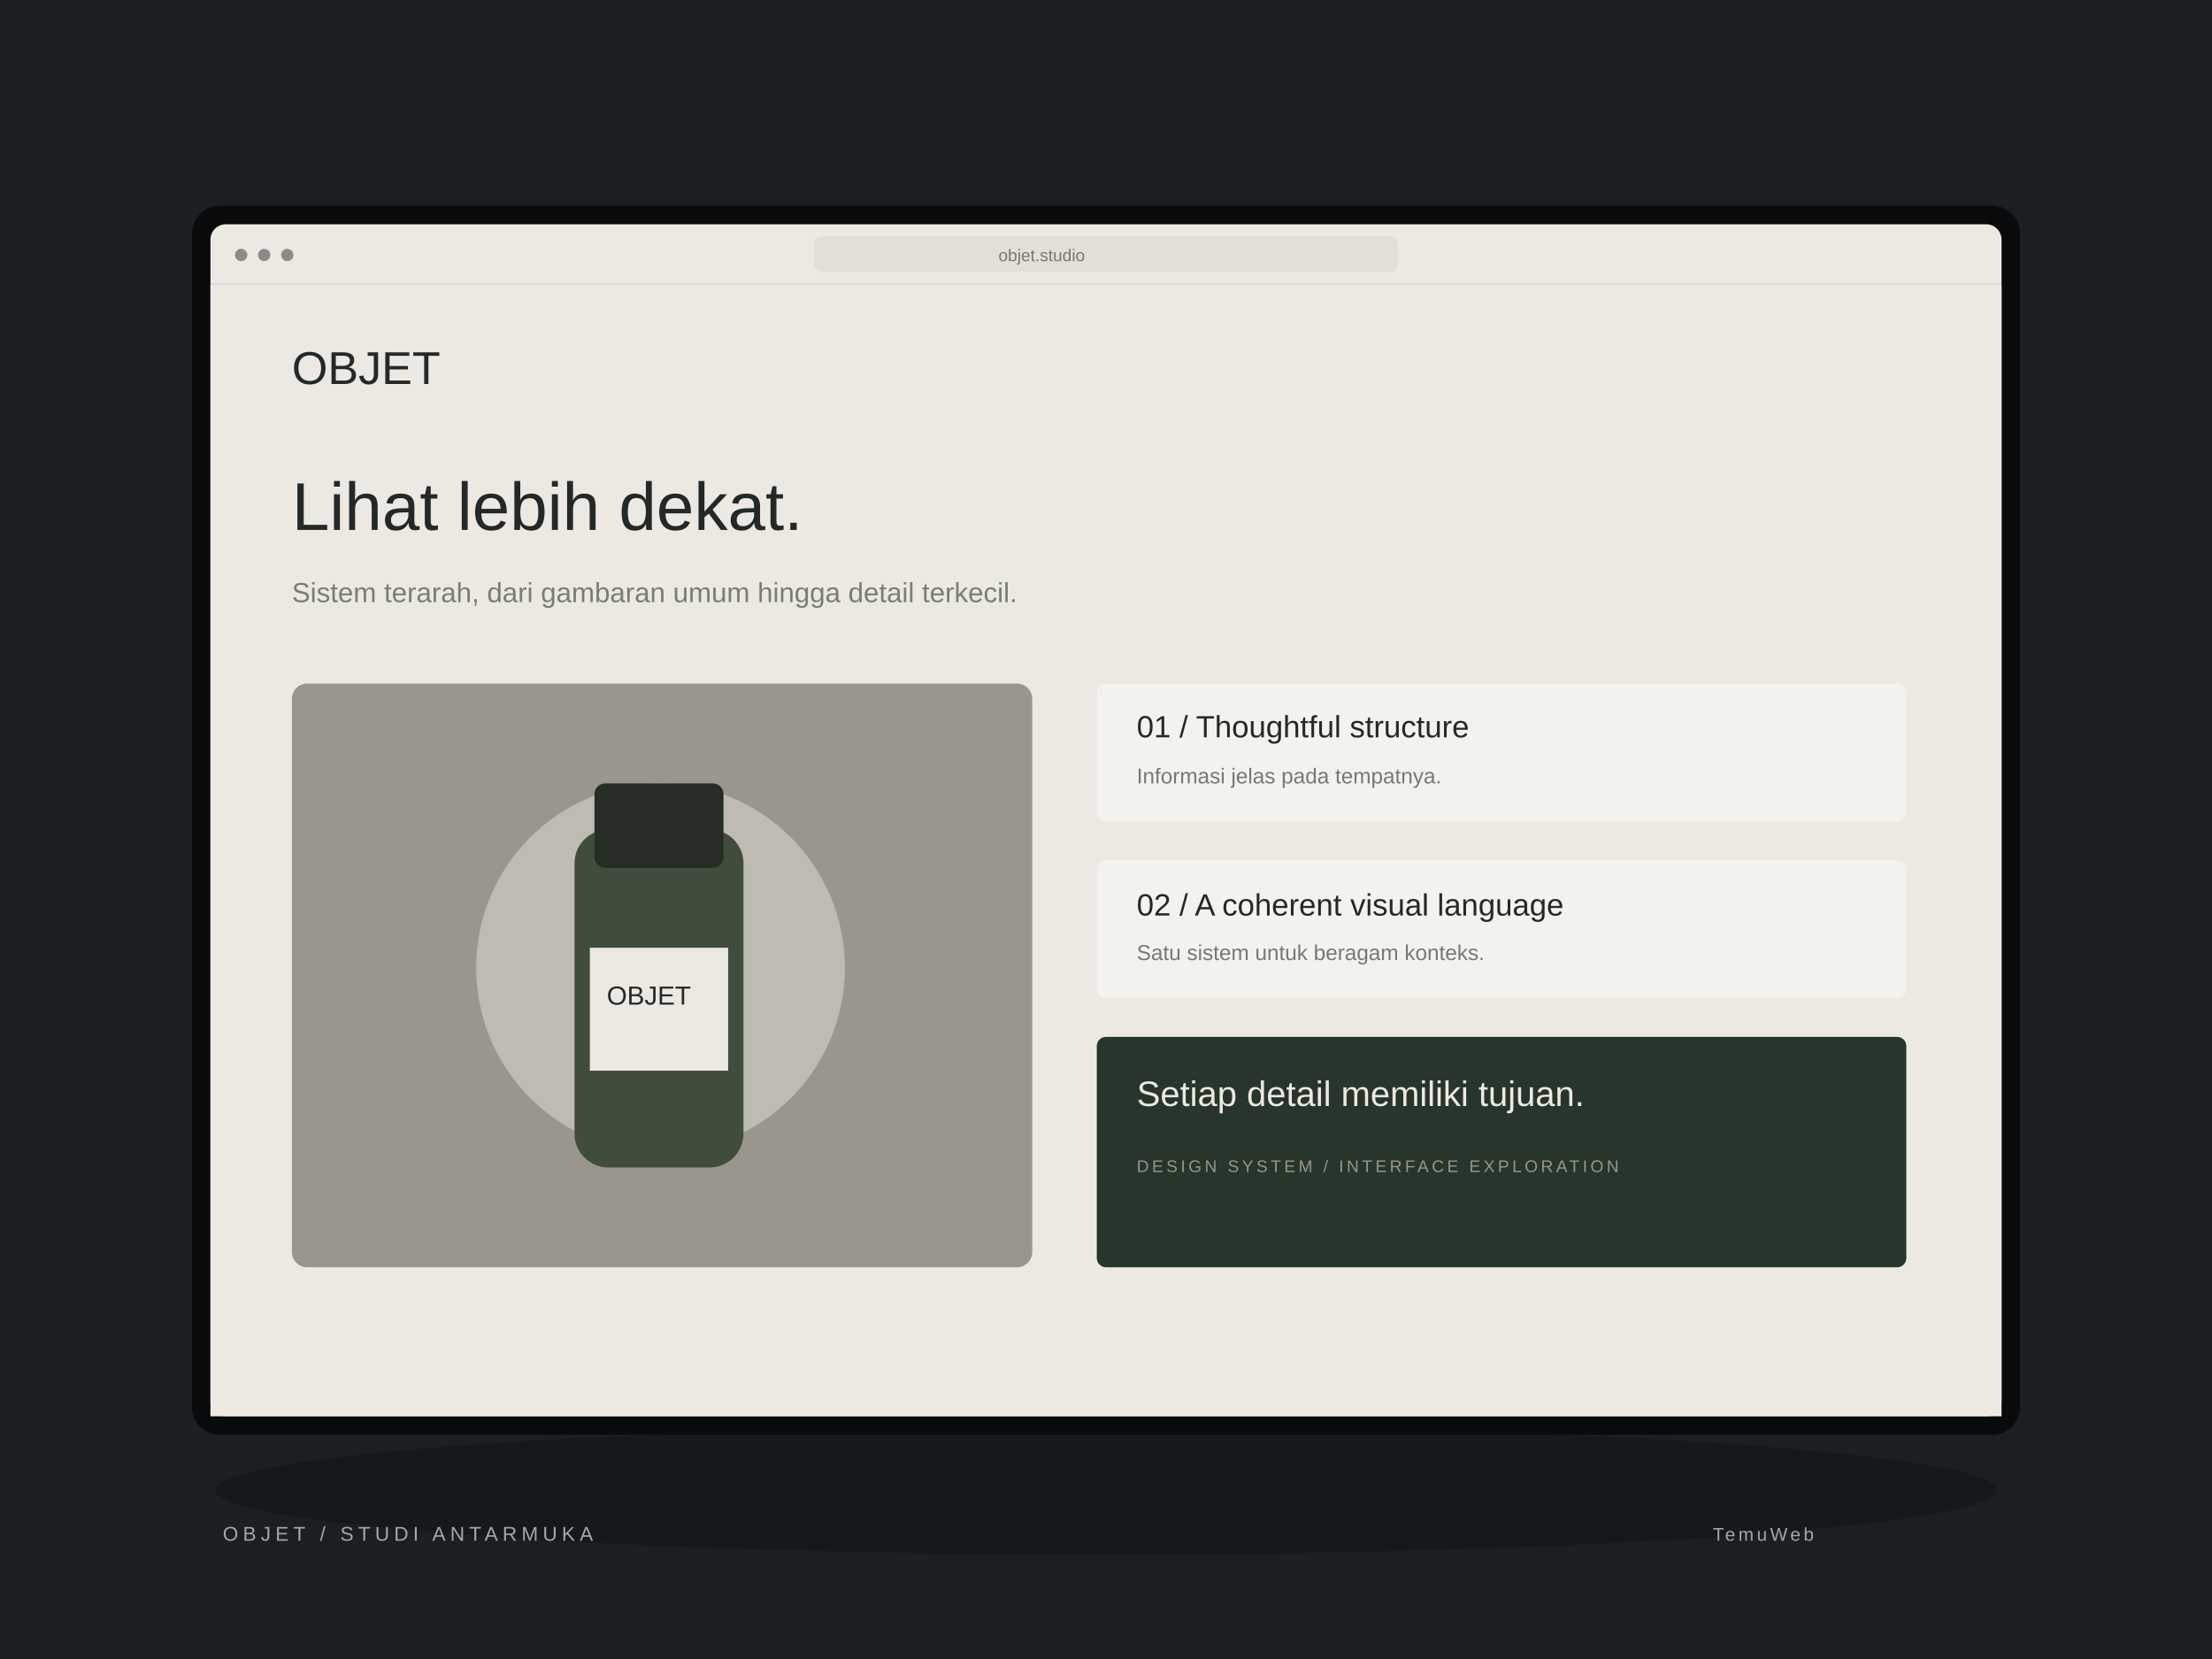
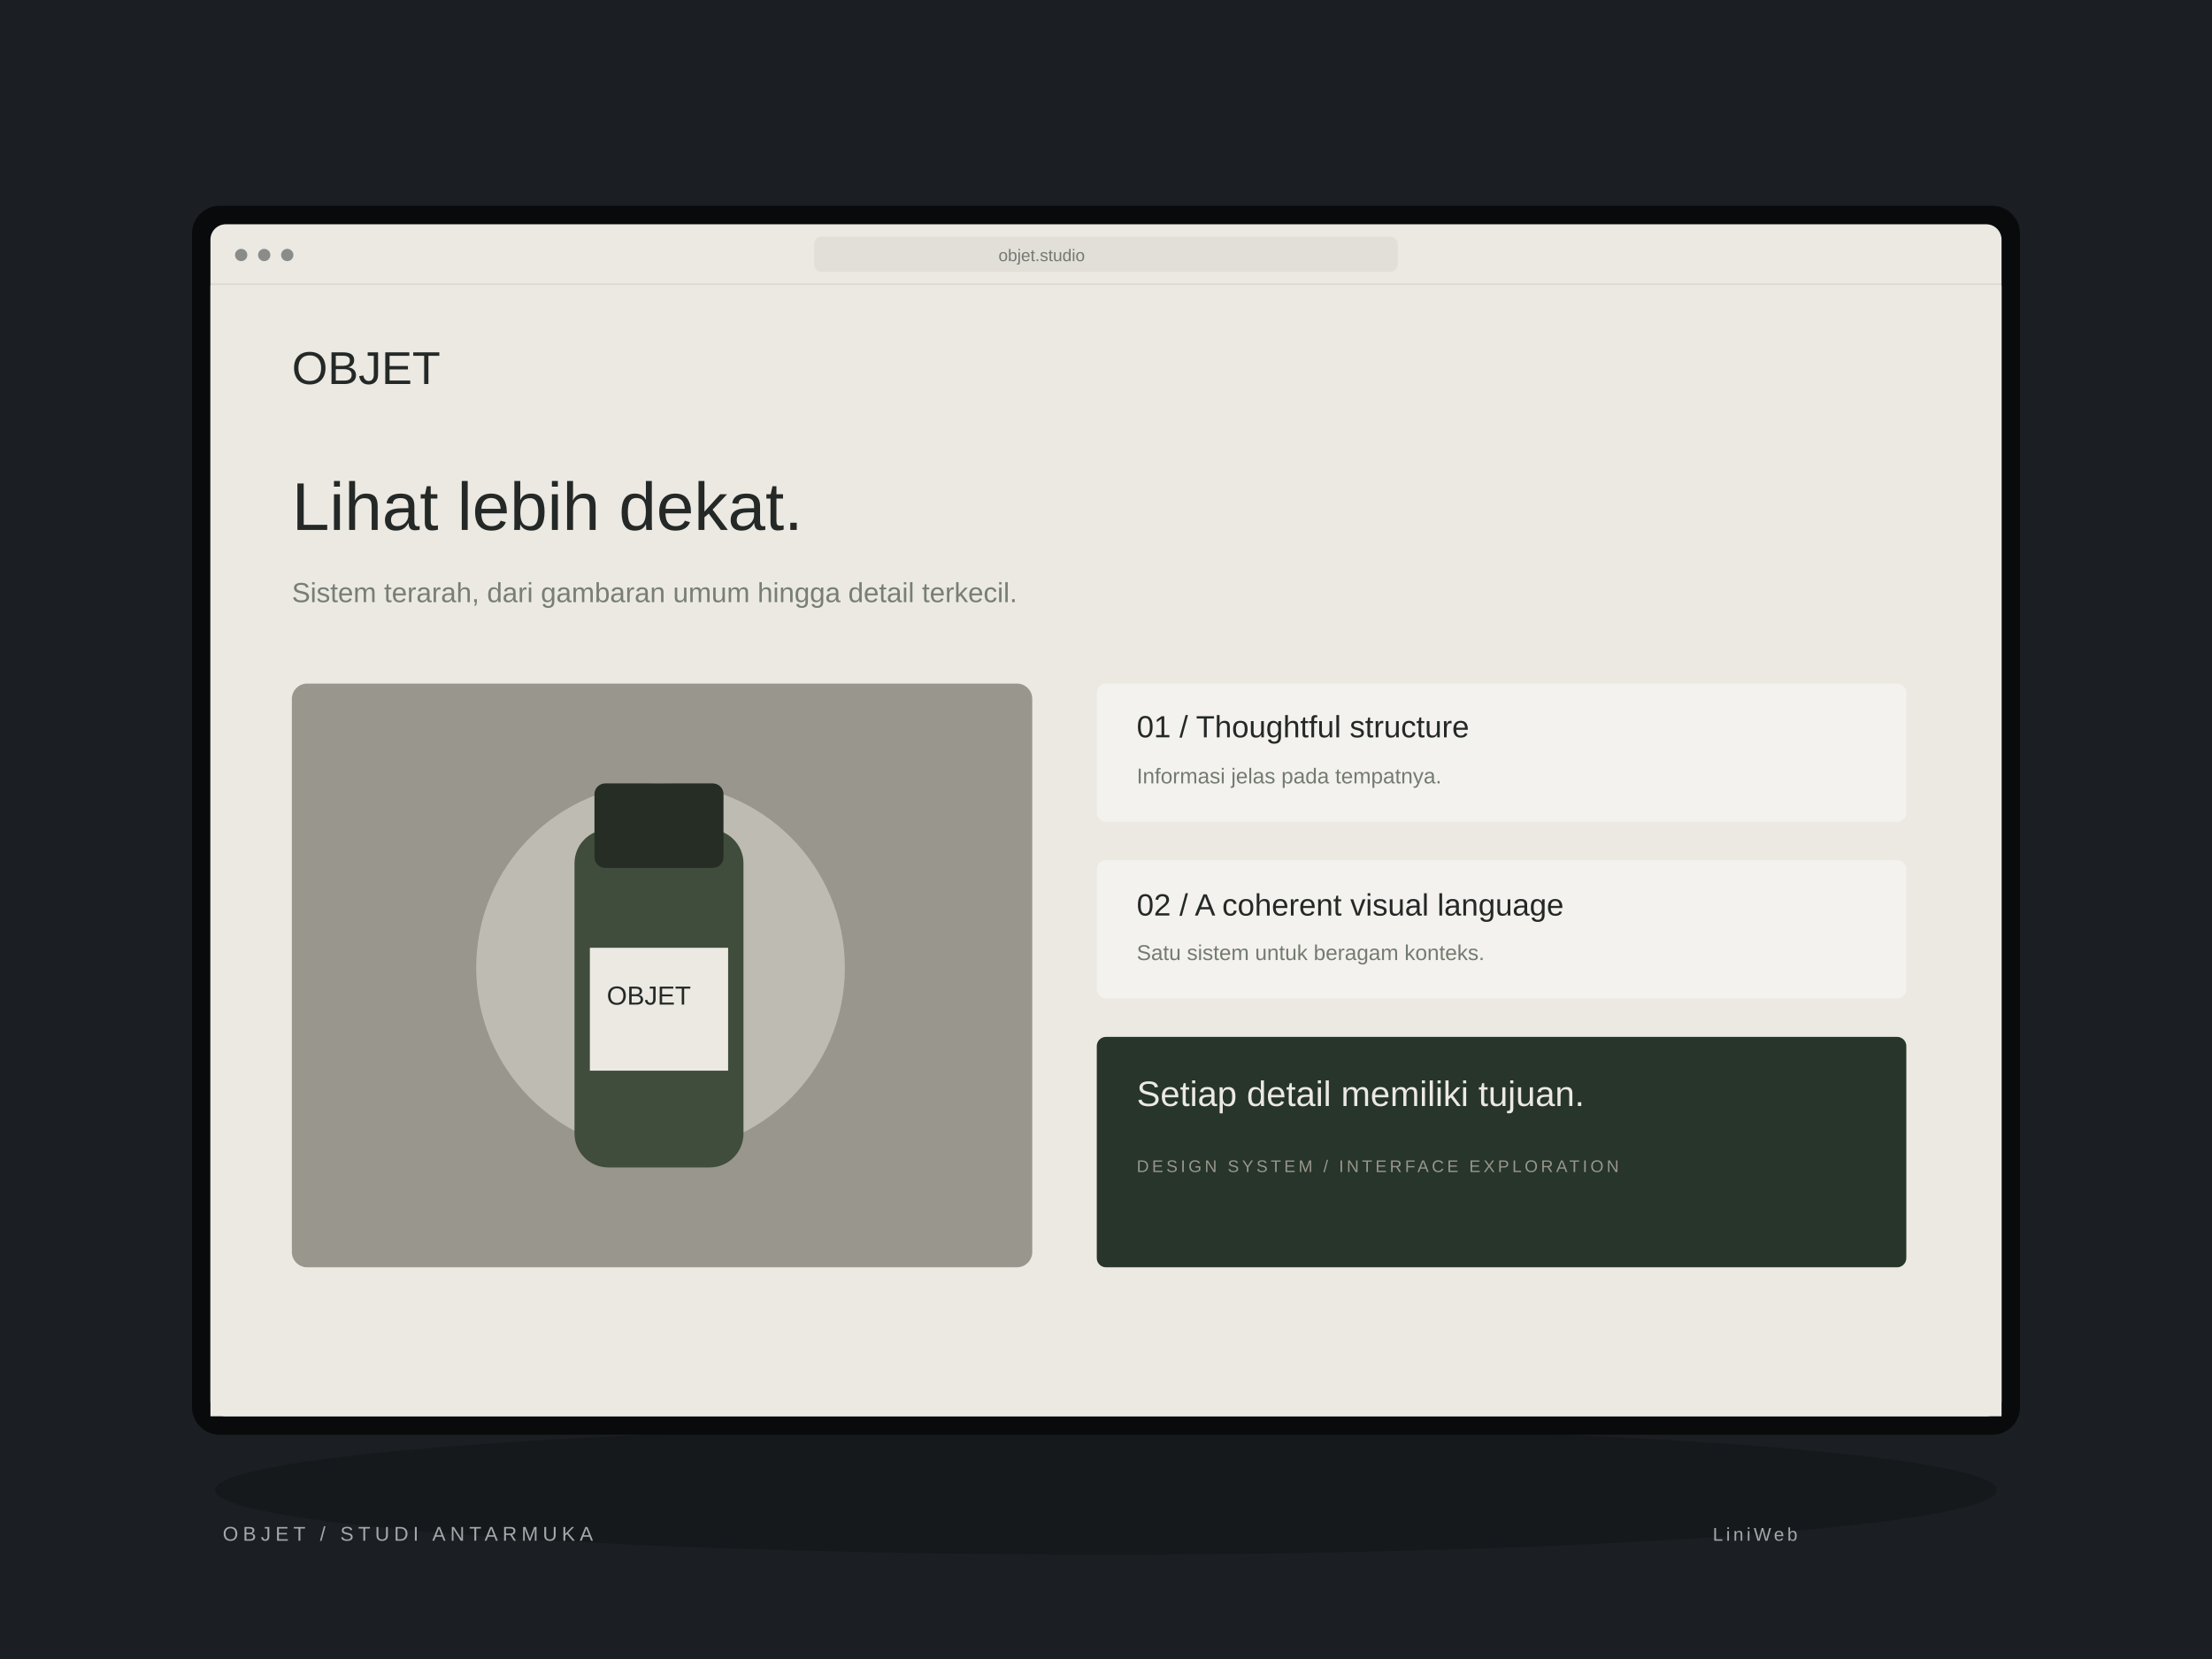
<svg xmlns="http://www.w3.org/2000/svg" width="1440" height="1080" viewBox="0 0 1440 1080">
  <rect width="1440" height="1080" fill="#1b1e22" />
  <ellipse cx="720" cy="970" rx="580" ry="42" fill="#000" opacity=".17" />
  <rect x="125" y="134" width="1190" height="800" rx="18" fill="#080a0c" />
  <rect x="137" y="146" width="1166" height="776" rx="10" fill="#ece9e3" />
  <path d="M137 185h1166" stroke="#aaa" stroke-opacity=".25" />
  <circle cx="157" cy="166" r="4" fill="#8a8c89" />
  <circle cx="172" cy="166" r="4" fill="#8a8c89" />
  <circle cx="187" cy="166" r="4" fill="#8a8c89" />
  <rect x="530" y="154" width="380" height="23" rx="5" fill="#000" opacity=".045" />
  <text x="650" y="170" font-family="Arial,Helvetica,sans-serif" font-size="11" fill="#757972">objet.studio</text>
  <text x="186" y="246" font-family="Arial,Helvetica,sans-serif" font-size="30" fill="#262b27" letter-spacing="5">OBJET</text>
  <text x="890" y="244" font-family="Arial,Helvetica,sans-serif" font-size="13" fill="#242927">Belanja     Tentang kami     Jurnal</text>
  <text x="1190" y="244" font-family="Arial,Helvetica,sans-serif" font-size="14" fill="#242927">Tas (0)</text>
  <path d="M182 275h1074" stroke="#252b25" stroke-opacity=".2" />
  <text x="190" y="335" font-family="Arial,Helvetica,sans-serif" font-size="11" fill="#686f62" letter-spacing="3">KOLEKSI TERPILIH</text>
  <text x="190" y="435" font-size="62" fill="#282d26" font-family="Georgia,serif">Objek</text>
  <text x="190" y="505" font-size="43" fill="#282d26" font-family="Georgia,serif">Sederhana dan bermakna.</text>
  <text x="192" y="563" font-family="Arial,Helvetica,sans-serif" font-size="15" fill="#747b6d">Lebih ringkas. Dipilih dengan cermat. Untuk keseharian.</text>
  <rect x="192" y="605" width="170" height="46" fill="#2b342a" />
  <text x="220" y="634" font-family="Arial,Helvetica,sans-serif" font-size="14" fill="#fff">Lihat koleksi</text>
  <rect x="748" y="304" width="507" height="476" fill="#99968d" />
  <circle cx="1000" cy="544" r="175" fill="#ece9e3" opacity=".35" />
  <ellipse cx="1003" cy="711" rx="115" ry="18" fill="#000" opacity=".12" />
  <rect x="933" y="439" width="139" height="250" rx="30" fill="#444741" />
  <rect x="951" y="397" width="103" height="70" rx="8" fill="#30372c" />
  <rect x="943" y="529" width="119" height="104" fill="#ece9e3" />
  <text x="966" y="570" font-family="Arial,Helvetica,sans-serif" font-size="19" fill="#242927">OBJET</text>
  <text x="963" y="595" font-family="Arial,Helvetica,sans-serif" font-size="10" fill="#242927">ESSENTIAL / 01</text>
  <path d="M185 814h1070" stroke="#999" stroke-opacity=".3" />
  <text x="192" y="852" font-family="Arial,Helvetica,sans-serif" font-size="11" fill="#747b6d" letter-spacing="2">DESAIN TERARAH</text>
  <text x="620" y="852" font-family="Arial,Helvetica,sans-serif" font-size="11" fill="#747b6d" letter-spacing="2">UNTUK SETIAP HARI</text>
  <text x="1075" y="852" font-family="Arial,Helvetica,sans-serif" font-size="9" fill="#747b6d" letter-spacing="2">SEDERHANA, LEBIH BAIK</text>
  <rect x="137" y="186" width="1166" height="736" fill="#ece9e3" />
  <text x="190" y="250" font-family="Arial,Helvetica,sans-serif" font-size="30" fill="#242927">OBJET</text>
  <text x="190" y="345" font-family="Arial,Helvetica,sans-serif" font-size="44" fill="#242927">Lihat lebih dekat.</text>
  <text x="190" y="392" font-family="Arial,Helvetica,sans-serif" font-size="18" fill="#777e76">Sistem terarah, dari gambaran umum hingga detail terkecil.</text>
  <rect x="190" y="445" width="482" height="380" rx="10" fill="#99968d" />
  <circle cx="430" cy="630" r="120" fill="#ece9e3" opacity=".45" />
  <rect x="374" y="540" width="110" height="220" rx="22" fill="#404d3c" />
  <rect x="387" y="510" width="84" height="55" rx="7" fill="#252d25" />
  <rect x="384" y="617" width="90" height="80" fill="#ece9e3" />
  <text x="395" y="654" font-family="Arial,Helvetica,sans-serif" font-size="17" fill="#242927">OBJET</text>
  <rect x="714" y="445" width="527" height="90" rx="6" fill="#ffffff66" />
  <text x="740" y="480" font-family="Arial,Helvetica,sans-serif" font-size="20" fill="#242927">01 / Thoughtful structure</text>
  <text x="740" y="510" font-family="Arial,Helvetica,sans-serif" font-size="14" fill="#737b70">Informasi jelas pada tempatnya.</text>
  <rect x="714" y="560" width="527" height="90" rx="6" fill="#ffffff66" />
  <text x="740" y="596" font-family="Arial,Helvetica,sans-serif" font-size="20" fill="#242927">02 / A coherent visual language</text>
  <text x="740" y="625" font-family="Arial,Helvetica,sans-serif" font-size="14" fill="#737b70">Satu sistem untuk beragam konteks.</text>
  <rect x="714" y="675" width="527" height="150" rx="6" fill="#27352a" />
  <text x="740" y="720" font-family="Arial,Helvetica,sans-serif" font-size="23" fill="#ece9e3">Setiap detail memiliki tujuan.</text>
  <text x="740" y="763" font-family="Arial,Helvetica,sans-serif" font-size="11" fill="#99968d" letter-spacing="2">DESIGN SYSTEM / INTERFACE EXPLORATION</text>
  <text x="145" y="1003" font-family="Arial,Helvetica,sans-serif" font-size="13" fill="#a5a7ab" letter-spacing="3">OBJET / STUDI ANTARMUKA</text>
-   <text x="1115" y="1003" font-family="Arial,Helvetica,sans-serif" font-size="12" fill="#a5a7ab" letter-spacing="2">TemuWeb</text>
+   <text x="1115" y="1003" font-family="Arial,Helvetica,sans-serif" font-size="12" fill="#a5a7ab" letter-spacing="2">LiniWeb</text>
</svg>
